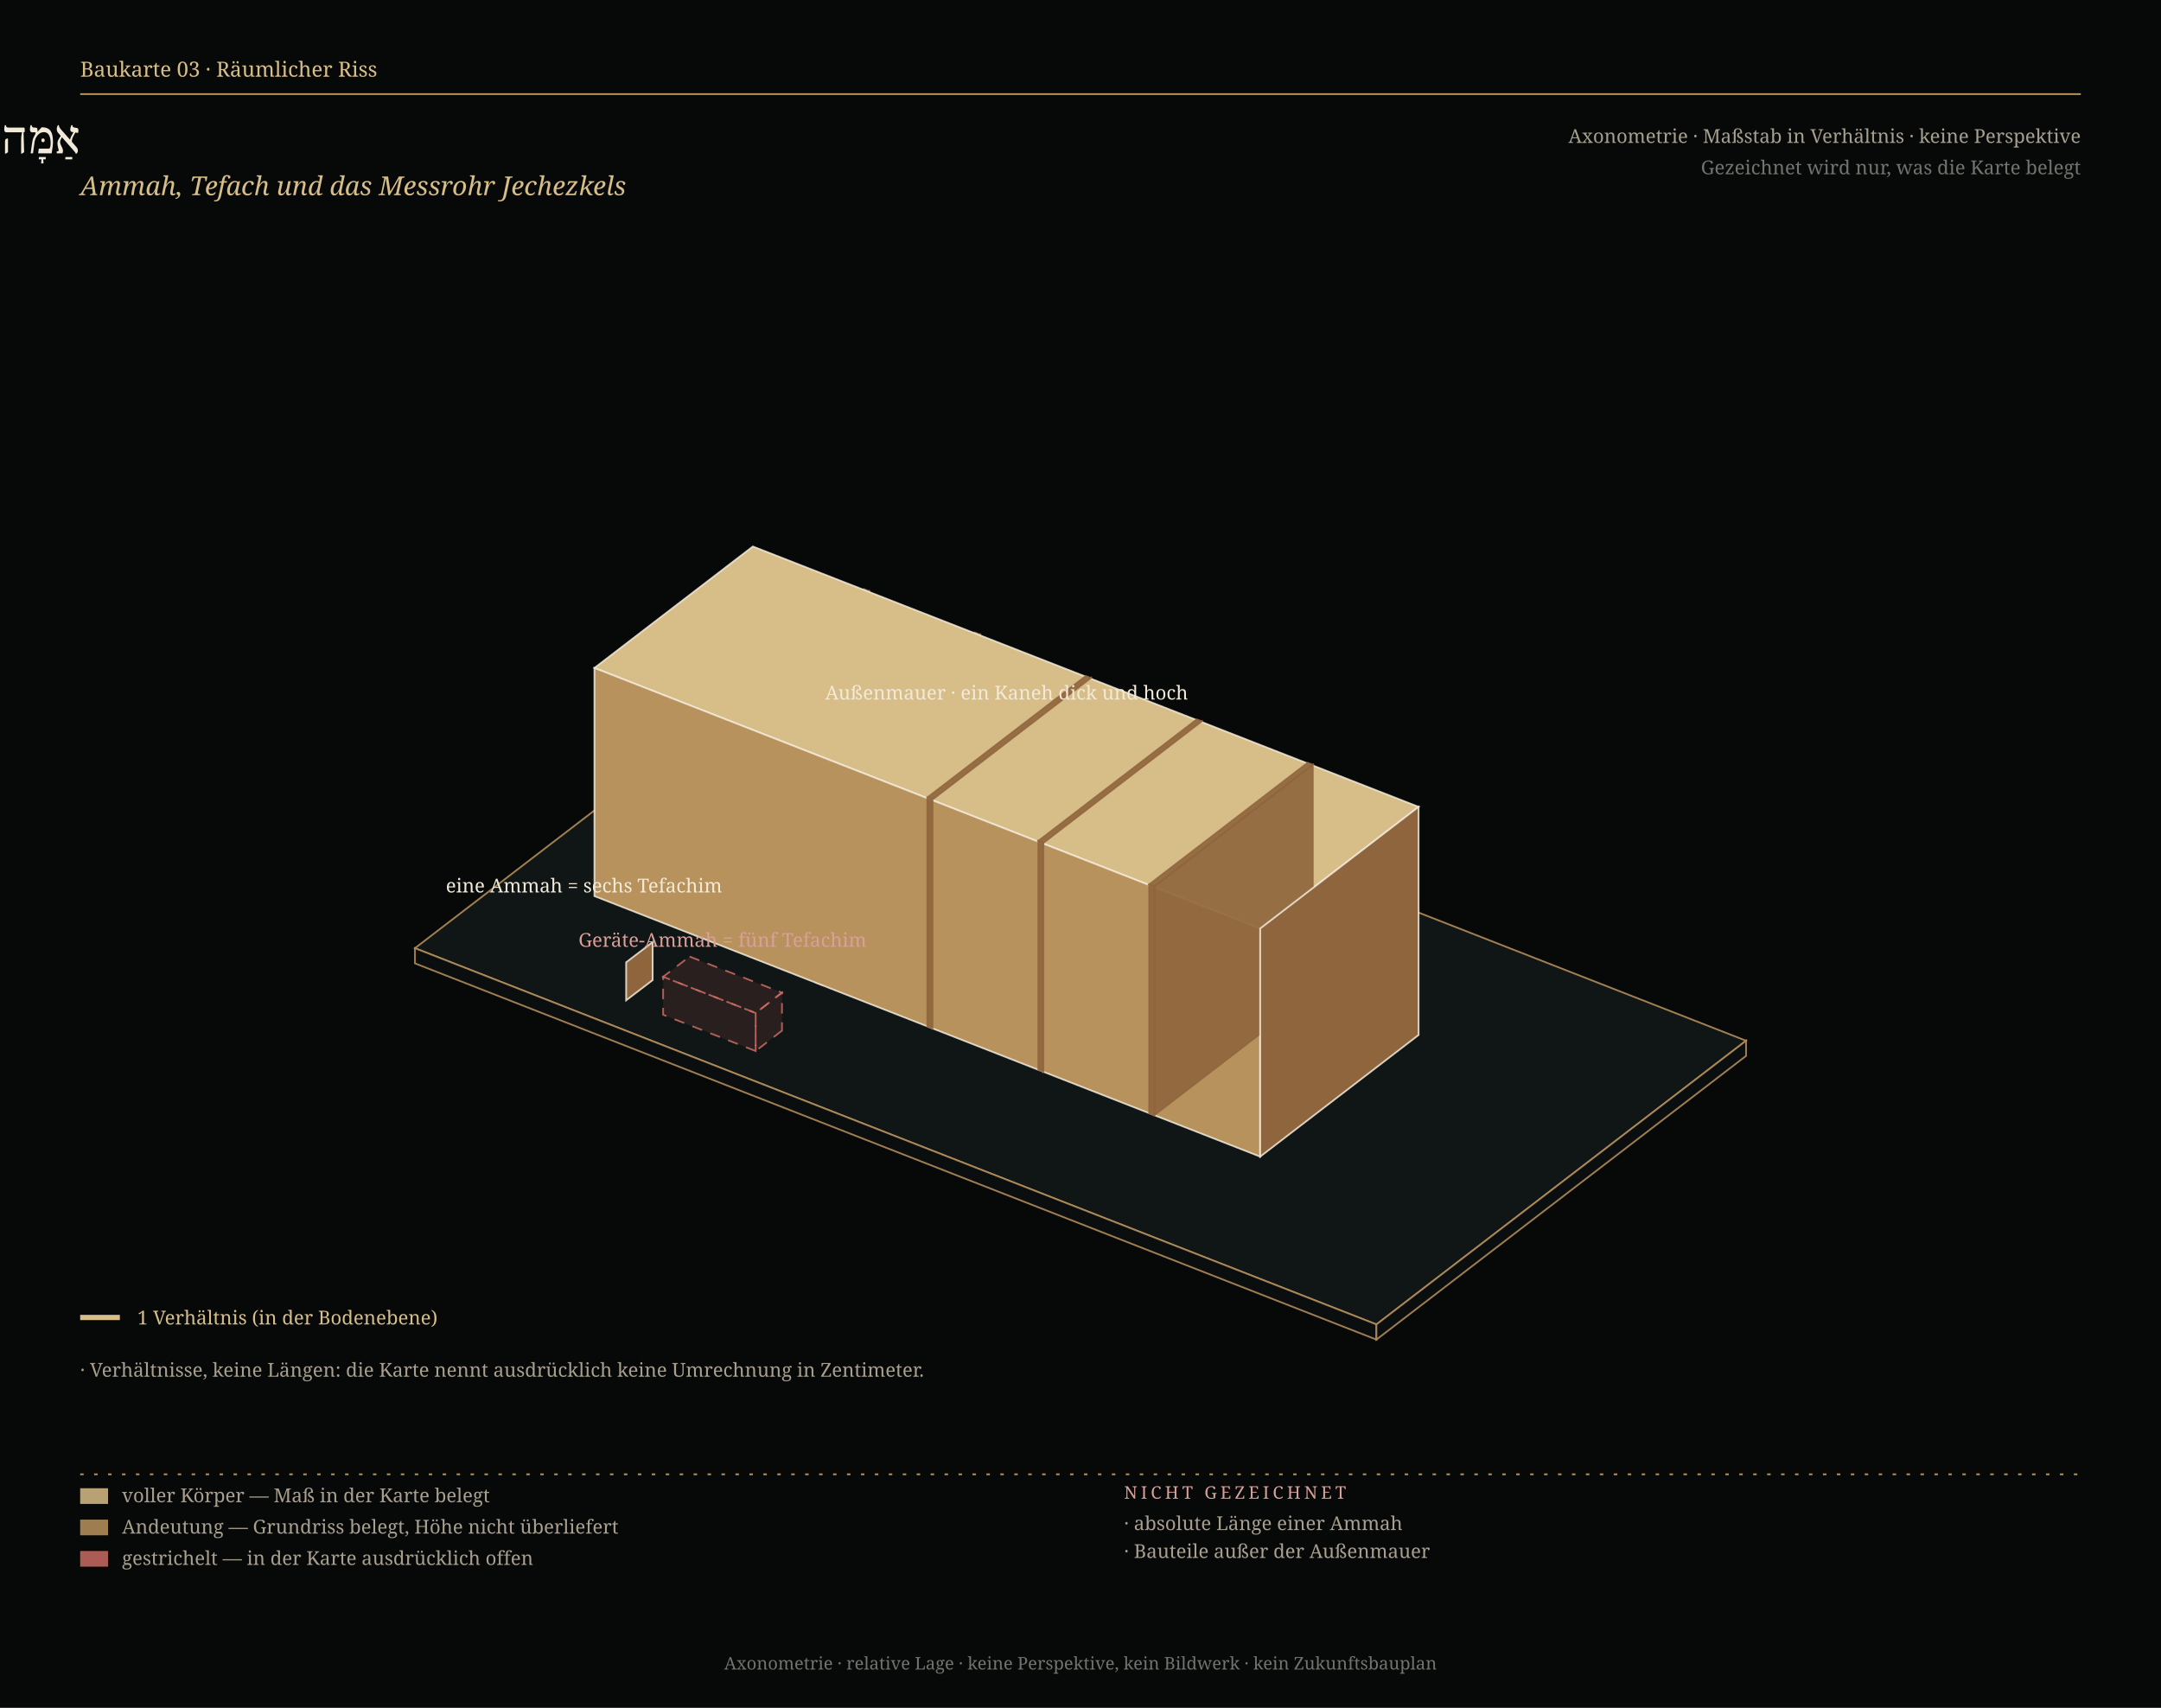
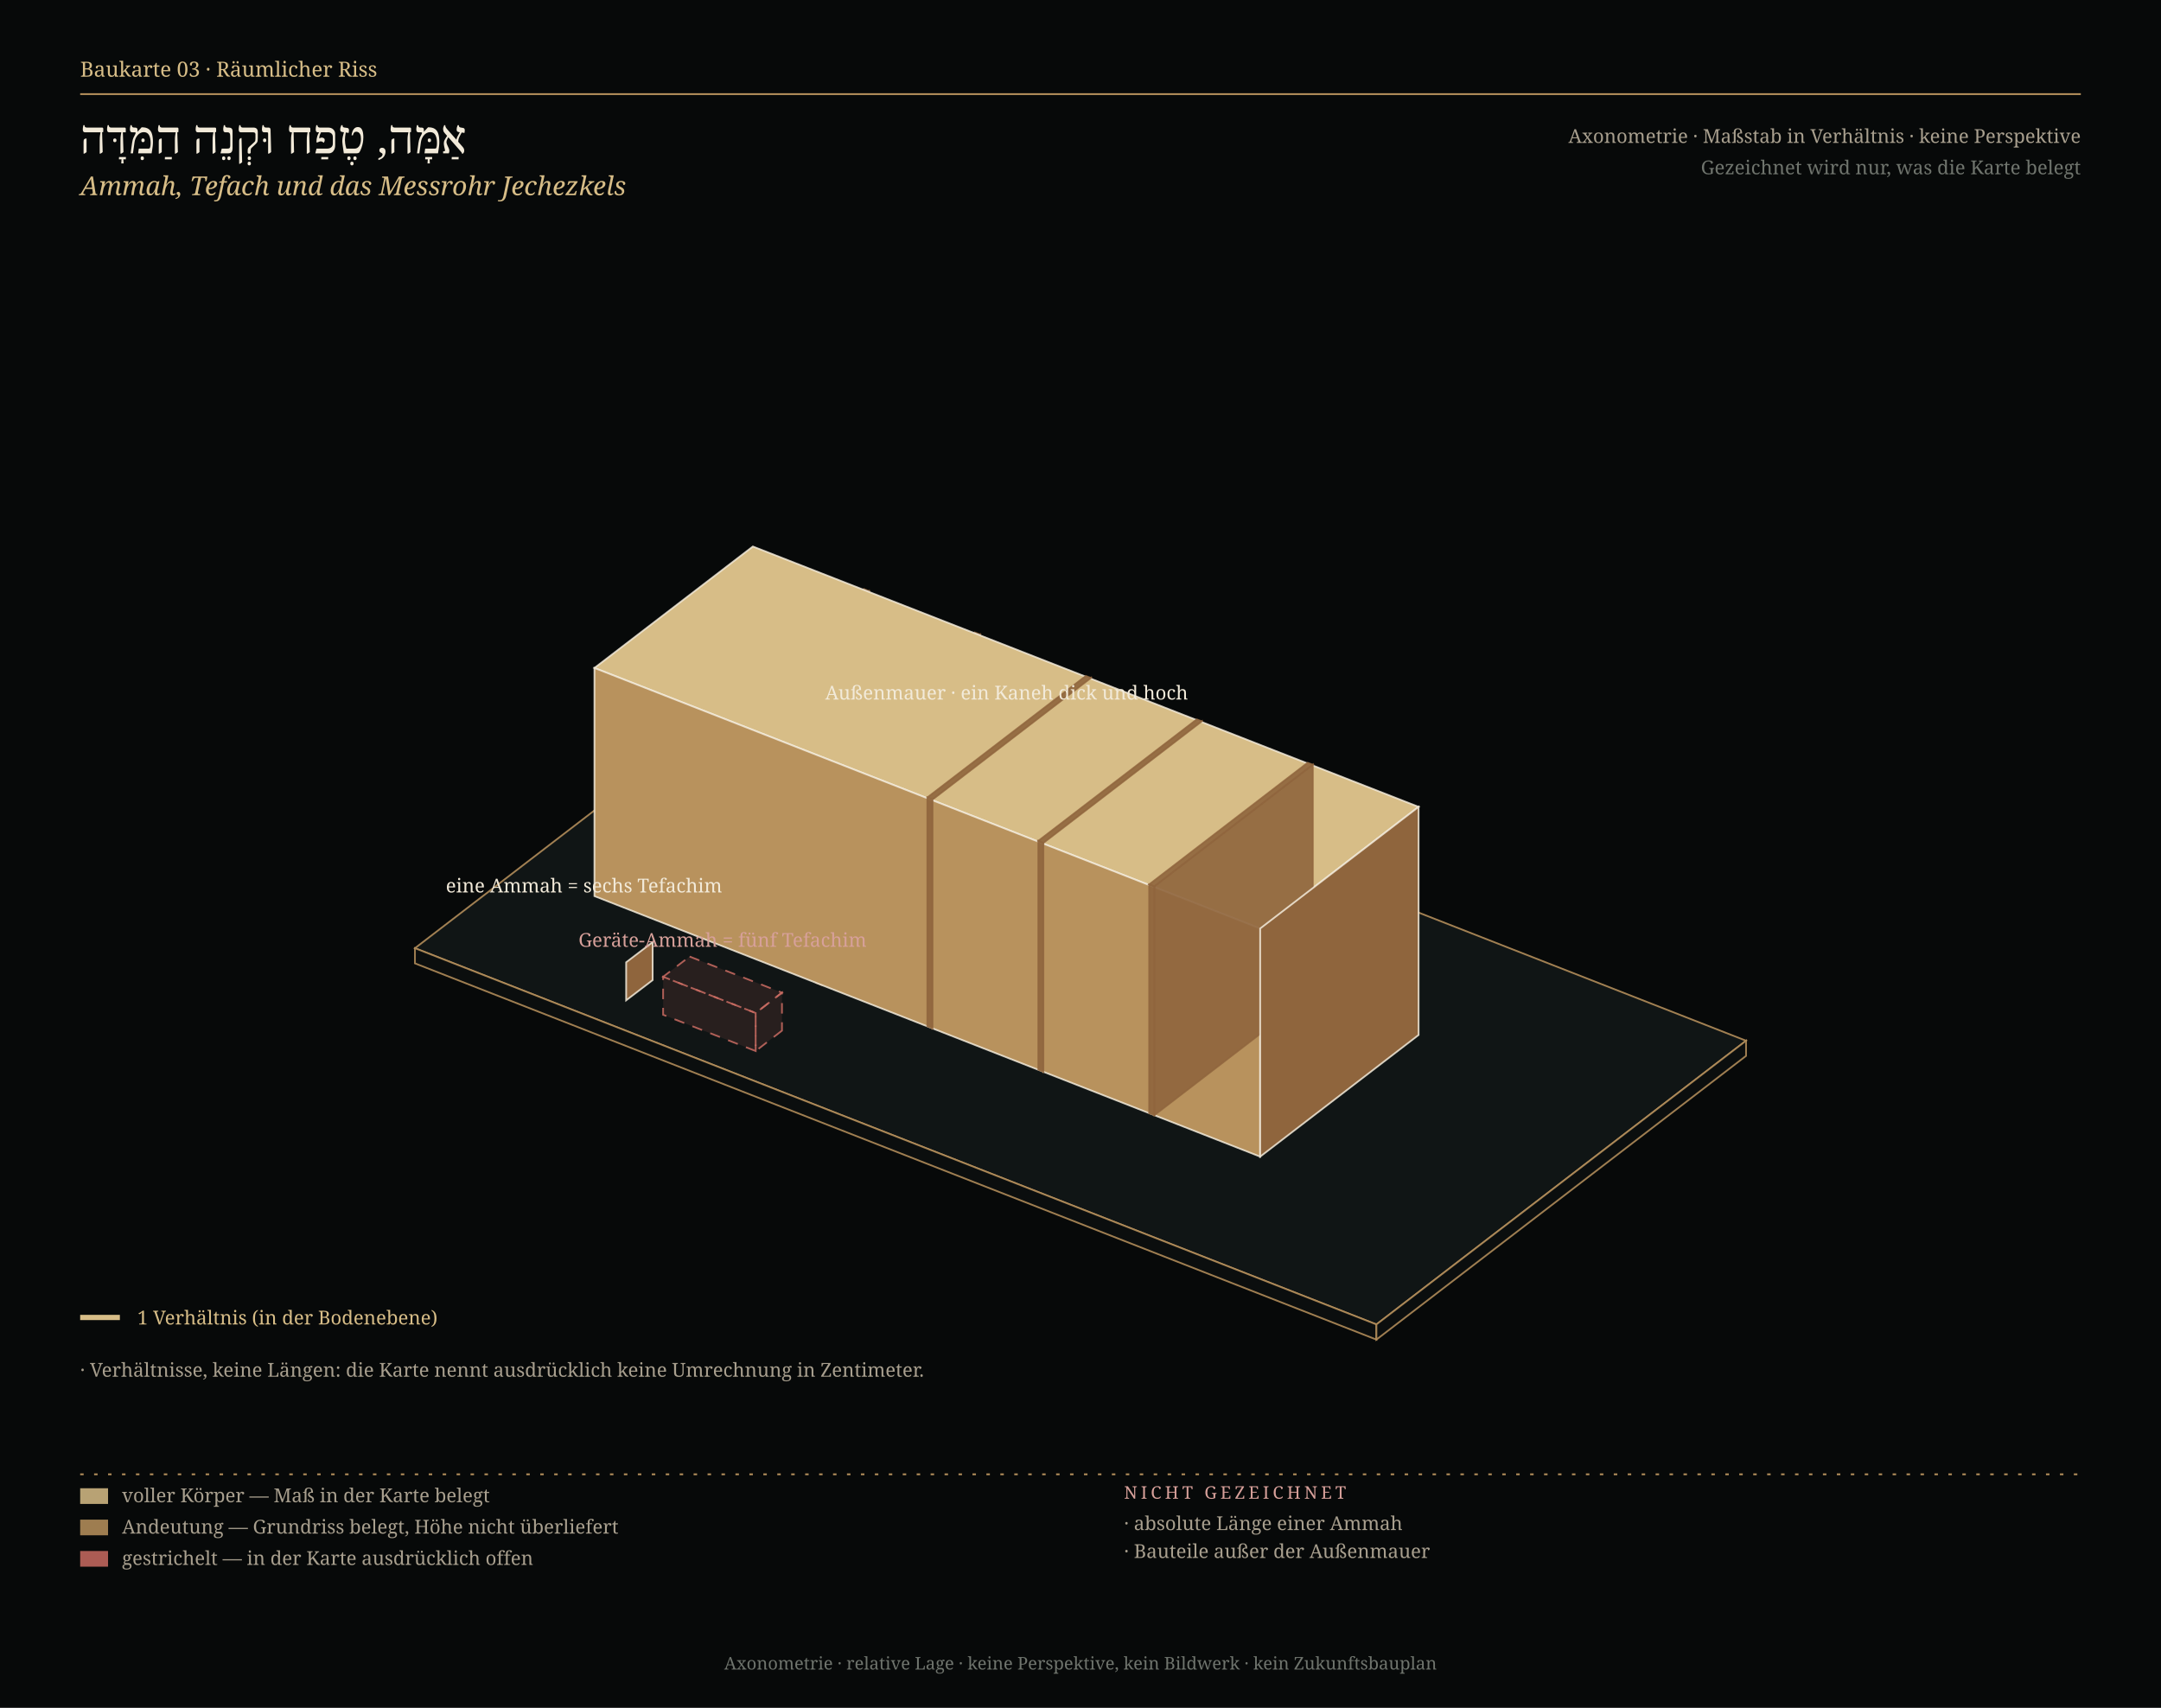
<svg xmlns="http://www.w3.org/2000/svg" viewBox="0 0 1240 980" width="100%" role="img" aria-labelledby="riss-t riss-d">
  <defs>
    <pattern id="rHatch" width="7" height="7" patternUnits="userSpaceOnUse" patternTransform="rotate(45)">
      <line x1="0" y1="0" x2="0" y2="7" stroke="#C96B62" stroke-width="1.5" opacity=".6" />
    </pattern>
    <pattern id="rHatchQ" width="8" height="8" patternUnits="userSpaceOnUse" patternTransform="rotate(45)">
      <line x1="0" y1="0" x2="0" y2="8" stroke="#6E9EAA" stroke-width="1.2" opacity=".55" />
    </pattern>
    <linearGradient id="rWall" x1="0" y1="0" x2="0" y2="1">
      <stop offset="0" stop-color="#D7BD87" />
      <stop offset="1" stop-color="#8F653D" />
    </linearGradient>
  </defs>
  <rect x="0.0" y="0.0" width="1240.0" height="980.0" fill="#070909" />
  <text x="46.0" y="44.0" fill="#D7BD87" font-family="EB Garamond, Georgia, serif" font-size="12">Baukarte 03 · Räumlicher Riss</text>
  <line x1="46.0" y1="54.0" x2="1194.0" y2="54.0" stroke="#B8925D" stroke-width="1" />
-   <text x="46.0" y="88.0" fill="#F2EAD9" font-family="Frank Ruhl Libre, Noto Serif Hebrew, serif" font-size="25" direction="rtl">אַמָּה, טֶפַח וּקְנֵה הַמִּדָּה</text>
+   <text x="46.0" y="88.0" fill="#F2EAD9" font-family="Frank Ruhl Libre, Noto Serif Hebrew, serif" font-size="25">אַמָּה, טֶפַח וּקְנֵה הַמִּדָּה</text>
  <text x="46.0" y="112.0" fill="#D7BD87" font-family="Cormorant Garamond, Georgia, serif" font-size="15" font-style="italic">Ammah, Tefach und das Messrohr Jechezkels</text>
  <text x="1194.0" y="82.0" fill="#A89F8E" font-family="EB Garamond, Georgia, serif" font-size="11" text-anchor="end">Axonometrie · Maßstab in Verhältnis · keine Perspektive</text>
  <text x="1194.0" y="100.0" fill="#6F746D" font-family="EB Garamond, Georgia, serif" font-size="11" text-anchor="end">Gezeichnet wird nur, was die Karte belegt</text>
  <line x1="450.2" y1="381.3" x2="238.1" y2="544.1" stroke="#B8925D" stroke-width=".5" opacity=".22" />
  <line x1="471.4" y1="389.6" x2="259.3" y2="552.4" stroke="#B8925D" stroke-width=".5" opacity=".22" />
  <line x1="492.6" y1="397.9" x2="280.5" y2="560.7" stroke="#B8925D" stroke-width=".5" opacity=".22" />
  <line x1="513.8" y1="406.2" x2="301.7" y2="569.0" stroke="#B8925D" stroke-width=".5" opacity=".22" />
  <line x1="535.1" y1="414.5" x2="322.9" y2="577.3" stroke="#B8925D" stroke-width=".5" opacity=".22" />
  <line x1="556.3" y1="422.8" x2="344.2" y2="585.6" stroke="#B8925D" stroke-width=".5" opacity=".22" />
  <line x1="577.5" y1="431.1" x2="365.4" y2="593.9" stroke="#B8925D" stroke-width=".5" opacity=".22" />
  <line x1="598.7" y1="439.4" x2="386.6" y2="602.2" stroke="#B8925D" stroke-width=".5" opacity=".22" />
  <line x1="619.9" y1="447.7" x2="407.8" y2="610.5" stroke="#B8925D" stroke-width=".5" opacity=".22" />
  <line x1="641.2" y1="456.0" x2="429.1" y2="618.9" stroke="#B8925D" stroke-width=".5" opacity=".22" />
  <line x1="662.4" y1="464.3" x2="450.3" y2="627.2" stroke="#B8925D" stroke-width=".5" opacity=".22" />
  <line x1="683.6" y1="472.6" x2="471.5" y2="635.5" stroke="#B8925D" stroke-width=".5" opacity=".22" />
  <line x1="704.8" y1="480.9" x2="492.7" y2="643.8" stroke="#B8925D" stroke-width=".5" opacity=".22" />
  <line x1="726.1" y1="489.2" x2="513.9" y2="652.1" stroke="#B8925D" stroke-width=".5" opacity=".22" />
  <line x1="747.3" y1="497.5" x2="535.2" y2="660.4" stroke="#B8925D" stroke-width=".5" opacity=".22" />
  <line x1="768.5" y1="505.8" x2="556.4" y2="668.7" stroke="#B8925D" stroke-width=".5" opacity=".22" />
  <line x1="789.7" y1="514.1" x2="577.6" y2="677.0" stroke="#B8925D" stroke-width=".5" opacity=".22" />
  <line x1="810.9" y1="522.5" x2="598.8" y2="685.3" stroke="#B8925D" stroke-width=".5" opacity=".22" />
  <line x1="832.2" y1="530.8" x2="620.1" y2="693.6" stroke="#B8925D" stroke-width=".5" opacity=".22" />
  <line x1="853.4" y1="539.1" x2="641.3" y2="701.9" stroke="#B8925D" stroke-width=".5" opacity=".22" />
  <line x1="874.6" y1="547.4" x2="662.5" y2="710.2" stroke="#B8925D" stroke-width=".5" opacity=".22" />
  <line x1="895.8" y1="555.7" x2="683.7" y2="718.5" stroke="#B8925D" stroke-width=".5" opacity=".22" />
  <line x1="917.1" y1="564.0" x2="704.9" y2="726.8" stroke="#B8925D" stroke-width=".5" opacity=".22" />
  <line x1="938.3" y1="572.3" x2="726.2" y2="735.1" stroke="#B8925D" stroke-width=".5" opacity=".22" />
  <line x1="959.5" y1="580.6" x2="747.4" y2="743.4" stroke="#B8925D" stroke-width=".5" opacity=".22" />
  <line x1="980.7" y1="588.9" x2="768.6" y2="751.7" stroke="#B8925D" stroke-width=".5" opacity=".22" />
  <line x1="1001.9" y1="597.2" x2="789.8" y2="760.0" stroke="#B8925D" stroke-width=".5" opacity=".22" />
  <line x1="450.2" y1="381.3" x2="1001.9" y2="597.2" stroke="#B8925D" stroke-width=".5" opacity=".22" />
  <line x1="435.0" y1="392.9" x2="986.8" y2="608.8" stroke="#B8925D" stroke-width=".5" opacity=".22" />
  <line x1="419.9" y1="404.6" x2="971.6" y2="620.4" stroke="#B8925D" stroke-width=".5" opacity=".22" />
  <line x1="404.7" y1="416.2" x2="956.5" y2="632.1" stroke="#B8925D" stroke-width=".5" opacity=".22" />
  <line x1="389.6" y1="427.8" x2="941.3" y2="643.7" stroke="#B8925D" stroke-width=".5" opacity=".22" />
  <line x1="374.4" y1="439.5" x2="926.2" y2="655.3" stroke="#B8925D" stroke-width=".5" opacity=".22" />
  <line x1="359.3" y1="451.1" x2="911.0" y2="667.0" stroke="#B8925D" stroke-width=".5" opacity=".22" />
  <line x1="344.1" y1="462.7" x2="895.9" y2="678.6" stroke="#B8925D" stroke-width=".5" opacity=".22" />
  <line x1="329.0" y1="474.3" x2="880.7" y2="690.2" stroke="#B8925D" stroke-width=".5" opacity=".22" />
  <line x1="313.8" y1="486.0" x2="865.6" y2="701.8" stroke="#B8925D" stroke-width=".5" opacity=".22" />
  <line x1="298.7" y1="497.6" x2="850.4" y2="713.5" stroke="#B8925D" stroke-width=".5" opacity=".22" />
  <line x1="283.5" y1="509.2" x2="835.3" y2="725.1" stroke="#B8925D" stroke-width=".5" opacity=".22" />
  <line x1="268.4" y1="520.9" x2="820.1" y2="736.7" stroke="#B8925D" stroke-width=".5" opacity=".22" />
  <line x1="253.2" y1="532.5" x2="805.0" y2="748.4" stroke="#B8925D" stroke-width=".5" opacity=".22" />
  <line x1="238.1" y1="544.1" x2="789.8" y2="760.0" stroke="#B8925D" stroke-width=".5" opacity=".22" />
  <polygon points="498.6,470.5 407.7,540.3 407.7,409.0 498.6,339.2" fill="#8F653D" fill-opacity="0.9" stroke="#8F653D" stroke-width="1" stroke-opacity=".85" />
  <polygon points="562.3,495.4 471.4,565.2 471.4,433.9 562.3,364.1" fill="#8F653D" fill-opacity="0.9" stroke="#8F653D" stroke-width="1" stroke-opacity=".85" />
  <polygon points="495.7,338.0 498.6,339.2 407.7,409.0 404.8,407.8" fill="#8F653D" fill-opacity="0.9" stroke="#8F653D" stroke-width="1" stroke-opacity=".85" />
  <polygon points="310.8,515.7 374.5,540.6 359.3,552.2 295.7,527.3" fill="#D7BD87" fill-opacity="1" stroke="#F2EAD9" stroke-width="1" stroke-opacity=".85" />
  <polygon points="359.3,574.0 295.7,549.1 295.7,527.3 359.3,552.2" fill="#B8925D" fill-opacity="1" stroke="#F2EAD9" stroke-width="1" stroke-opacity=".85" />
  <polygon points="407.7,540.3 404.8,539.1 404.8,407.8 407.7,409.0" fill="#8F653D" fill-opacity="0.9" stroke="#8F653D" stroke-width="1" stroke-opacity=".85" />
  <polygon points="450.2,381.3 1001.9,597.2 789.8,760.0 238.1,544.1" fill="#101515" fill-opacity="1" stroke="#B8925D" stroke-width="1" stroke-opacity=".85" />
  <polygon points="374.5,562.4 359.3,574.0 359.3,552.2 374.5,540.6" fill="#8F653D" fill-opacity="1" stroke="#F2EAD9" stroke-width="1" stroke-opacity=".85" />
  <polygon points="626.0,520.3 535.1,590.1 535.1,458.8 626.0,389.0" fill="#8F653D" fill-opacity="0.9" stroke="#8F653D" stroke-width="1" stroke-opacity=".85" />
  <polygon points="559.3,362.9 562.3,364.1 471.4,433.9 468.4,432.7" fill="#8F653D" fill-opacity="0.9" stroke="#8F653D" stroke-width="1" stroke-opacity=".85" />
  <polygon points="471.4,565.2 468.4,564.0 468.4,432.7 471.4,433.9" fill="#8F653D" fill-opacity="0.9" stroke="#8F653D" stroke-width="1" stroke-opacity=".85" />
  <polygon points="395.7,548.9 448.7,569.6 433.6,581.3 380.5,560.5" fill="#C96B62" fill-opacity="0.13" stroke="#C96B62" stroke-width="1" stroke-dasharray="6 5" stroke-opacity=".85" />
  <polygon points="433.6,603.1 380.5,582.3 380.5,560.5 433.6,581.3" fill="#C96B62" fill-opacity="0.13" stroke="#C96B62" stroke-width="1" stroke-dasharray="6 5" stroke-opacity=".85" />
  <polygon points="448.7,591.4 433.6,603.1 433.6,581.3 448.7,569.6" fill="#C96B62" fill-opacity="0.13" stroke="#C96B62" stroke-width="1" stroke-dasharray="6 5" stroke-opacity=".85" />
  <polygon points="689.6,545.2 598.7,615.0 598.7,483.7 689.6,413.9" fill="#8F653D" fill-opacity="0.9" stroke="#8F653D" stroke-width="1" stroke-opacity=".85" />
  <polygon points="432.0,313.6 814.0,463.0 723.1,532.8 341.1,383.3" fill="#D7BD87" fill-opacity="1" stroke="#F2EAD9" stroke-width="1" stroke-opacity=".85" />
  <polygon points="623.0,387.9 626.0,389.0 535.1,458.8 532.1,457.6" fill="#8F653D" fill-opacity="0.9" stroke="#8F653D" stroke-width="1" stroke-opacity=".85" />
  <polygon points="723.1,663.7 341.1,514.2 341.1,383.3 723.1,532.8" fill="#B8925D" fill-opacity="1" stroke="#F2EAD9" stroke-width="1" stroke-opacity=".85" />
  <polygon points="535.1,590.1 532.1,588.9 532.1,457.6 535.1,458.8" fill="#8F653D" fill-opacity="0.9" stroke="#8F653D" stroke-width="1" stroke-opacity=".85" />
  <polygon points="753.3,570.1 662.4,639.9 662.4,508.6 753.3,438.8" fill="#8F653D" fill-opacity="0.9" stroke="#8F653D" stroke-width="1" stroke-opacity=".85" />
  <polygon points="686.7,412.8 689.6,413.9 598.7,483.7 595.8,482.5" fill="#8F653D" fill-opacity="0.9" stroke="#8F653D" stroke-width="1" stroke-opacity=".85" />
  <polygon points="598.7,615.0 595.8,613.8 595.8,482.5 598.7,483.7" fill="#8F653D" fill-opacity="0.9" stroke="#8F653D" stroke-width="1" stroke-opacity=".85" />
  <polygon points="789.8,768.7 238.1,552.8 238.1,544.1 789.8,760.0" fill="#0B0E0E" fill-opacity="1" stroke="#B8925D" stroke-width="1" stroke-opacity=".85" />
  <polygon points="814.0,593.9 723.1,663.7 723.1,532.8 814.0,463.0" fill="#8F653D" fill-opacity="1" stroke="#F2EAD9" stroke-width="1" stroke-opacity=".85" />
  <polygon points="750.3,437.7 753.3,438.8 662.4,508.6 659.4,507.5" fill="#8F653D" fill-opacity="0.9" stroke="#8F653D" stroke-width="1" stroke-opacity=".85" />
  <polygon points="662.4,639.9 659.4,638.8 659.4,507.5 662.4,508.6" fill="#8F653D" fill-opacity="0.9" stroke="#8F653D" stroke-width="1" stroke-opacity=".85" />
  <polygon points="1001.9,605.9 789.8,768.7 789.8,760.0 1001.9,597.2" fill="#0B0E0E" fill-opacity="1" stroke="#B8925D" stroke-width="1" stroke-opacity=".85" />
  <text x="577.6" y="401.4" fill="#F2EAD9" font-family="EB Garamond, Georgia, serif" font-size="11" text-anchor="middle">Außenmauer · ein Kaneh dick und hoch</text>
  <text x="335.1" y="512.1" fill="#F2EAD9" font-family="EB Garamond, Georgia, serif" font-size="11" text-anchor="middle">eine Ammah = sechs Tefachim</text>
  <text x="414.6" y="543.3" fill="#D7A09A" font-family="EB Garamond, Georgia, serif" font-size="11" text-anchor="middle">Geräte-Ammah = fünf Tefachim</text>
  <text x="46.0" y="790.0" fill="#A89F8E" font-family="EB Garamond, Georgia, serif" font-size="11">· Verhältnisse, keine Längen: die Karte nennt ausdrücklich keine Umrechnung in Zentimeter.</text>
  <line x1="46" y1="756" x2="68.788" y2="756" stroke="#D7BD87" stroke-width="3" />
  <text x="78.8" y="760.0" fill="#D7BD87" font-family="EB Garamond, Georgia, serif" font-size="11">1 Verhältnis (in der Bodenebene)</text>
  <line x1="46.0" y1="846.0" x2="1194.0" y2="846.0" stroke="#B8925D" stroke-width="1" stroke-dasharray="2 6" />
  <rect x="46.0" y="854.0" width="16.0" height="9.0" fill="#D7BD87" opacity=".85" />
  <text x="70.0" y="862.0" fill="#A89F8E" font-family="EB Garamond, Georgia, serif" font-size="11">voller Körper — Maß in der Karte belegt</text>
  <rect x="46.0" y="872.0" width="16.0" height="9.0" fill="#B8925D" opacity=".85" />
  <text x="70.0" y="880.0" fill="#A89F8E" font-family="EB Garamond, Georgia, serif" font-size="11">Andeutung — Grundriss belegt, Höhe nicht überliefert</text>
  <rect x="46.0" y="890.0" width="16.0" height="9.0" fill="#C96B62" opacity=".85" />
  <text x="70.0" y="898.0" fill="#A89F8E" font-family="EB Garamond, Georgia, serif" font-size="11">gestrichelt — in der Karte ausdrücklich offen</text>
  <text x="645.0" y="860.0" fill="#D7A09A" font-family="EB Garamond, Georgia, serif" font-size="10" letter-spacing="2">NICHT GEZEICHNET</text>
  <text x="645.0" y="878.0" fill="#A89F8E" font-family="EB Garamond, Georgia, serif" font-size="11">· absolute Länge einer Ammah</text>
  <text x="645.0" y="894.0" fill="#A89F8E" font-family="EB Garamond, Georgia, serif" font-size="11">· Bauteile außer der Außenmauer</text>
  <text x="620.0" y="958.0" fill="#6F746D" font-family="EB Garamond, Georgia, serif" font-size="10" text-anchor="middle">Axonometrie · relative Lage · keine Perspektive, kein Bildwerk · kein Zukunftsbauplan</text>
</svg>
